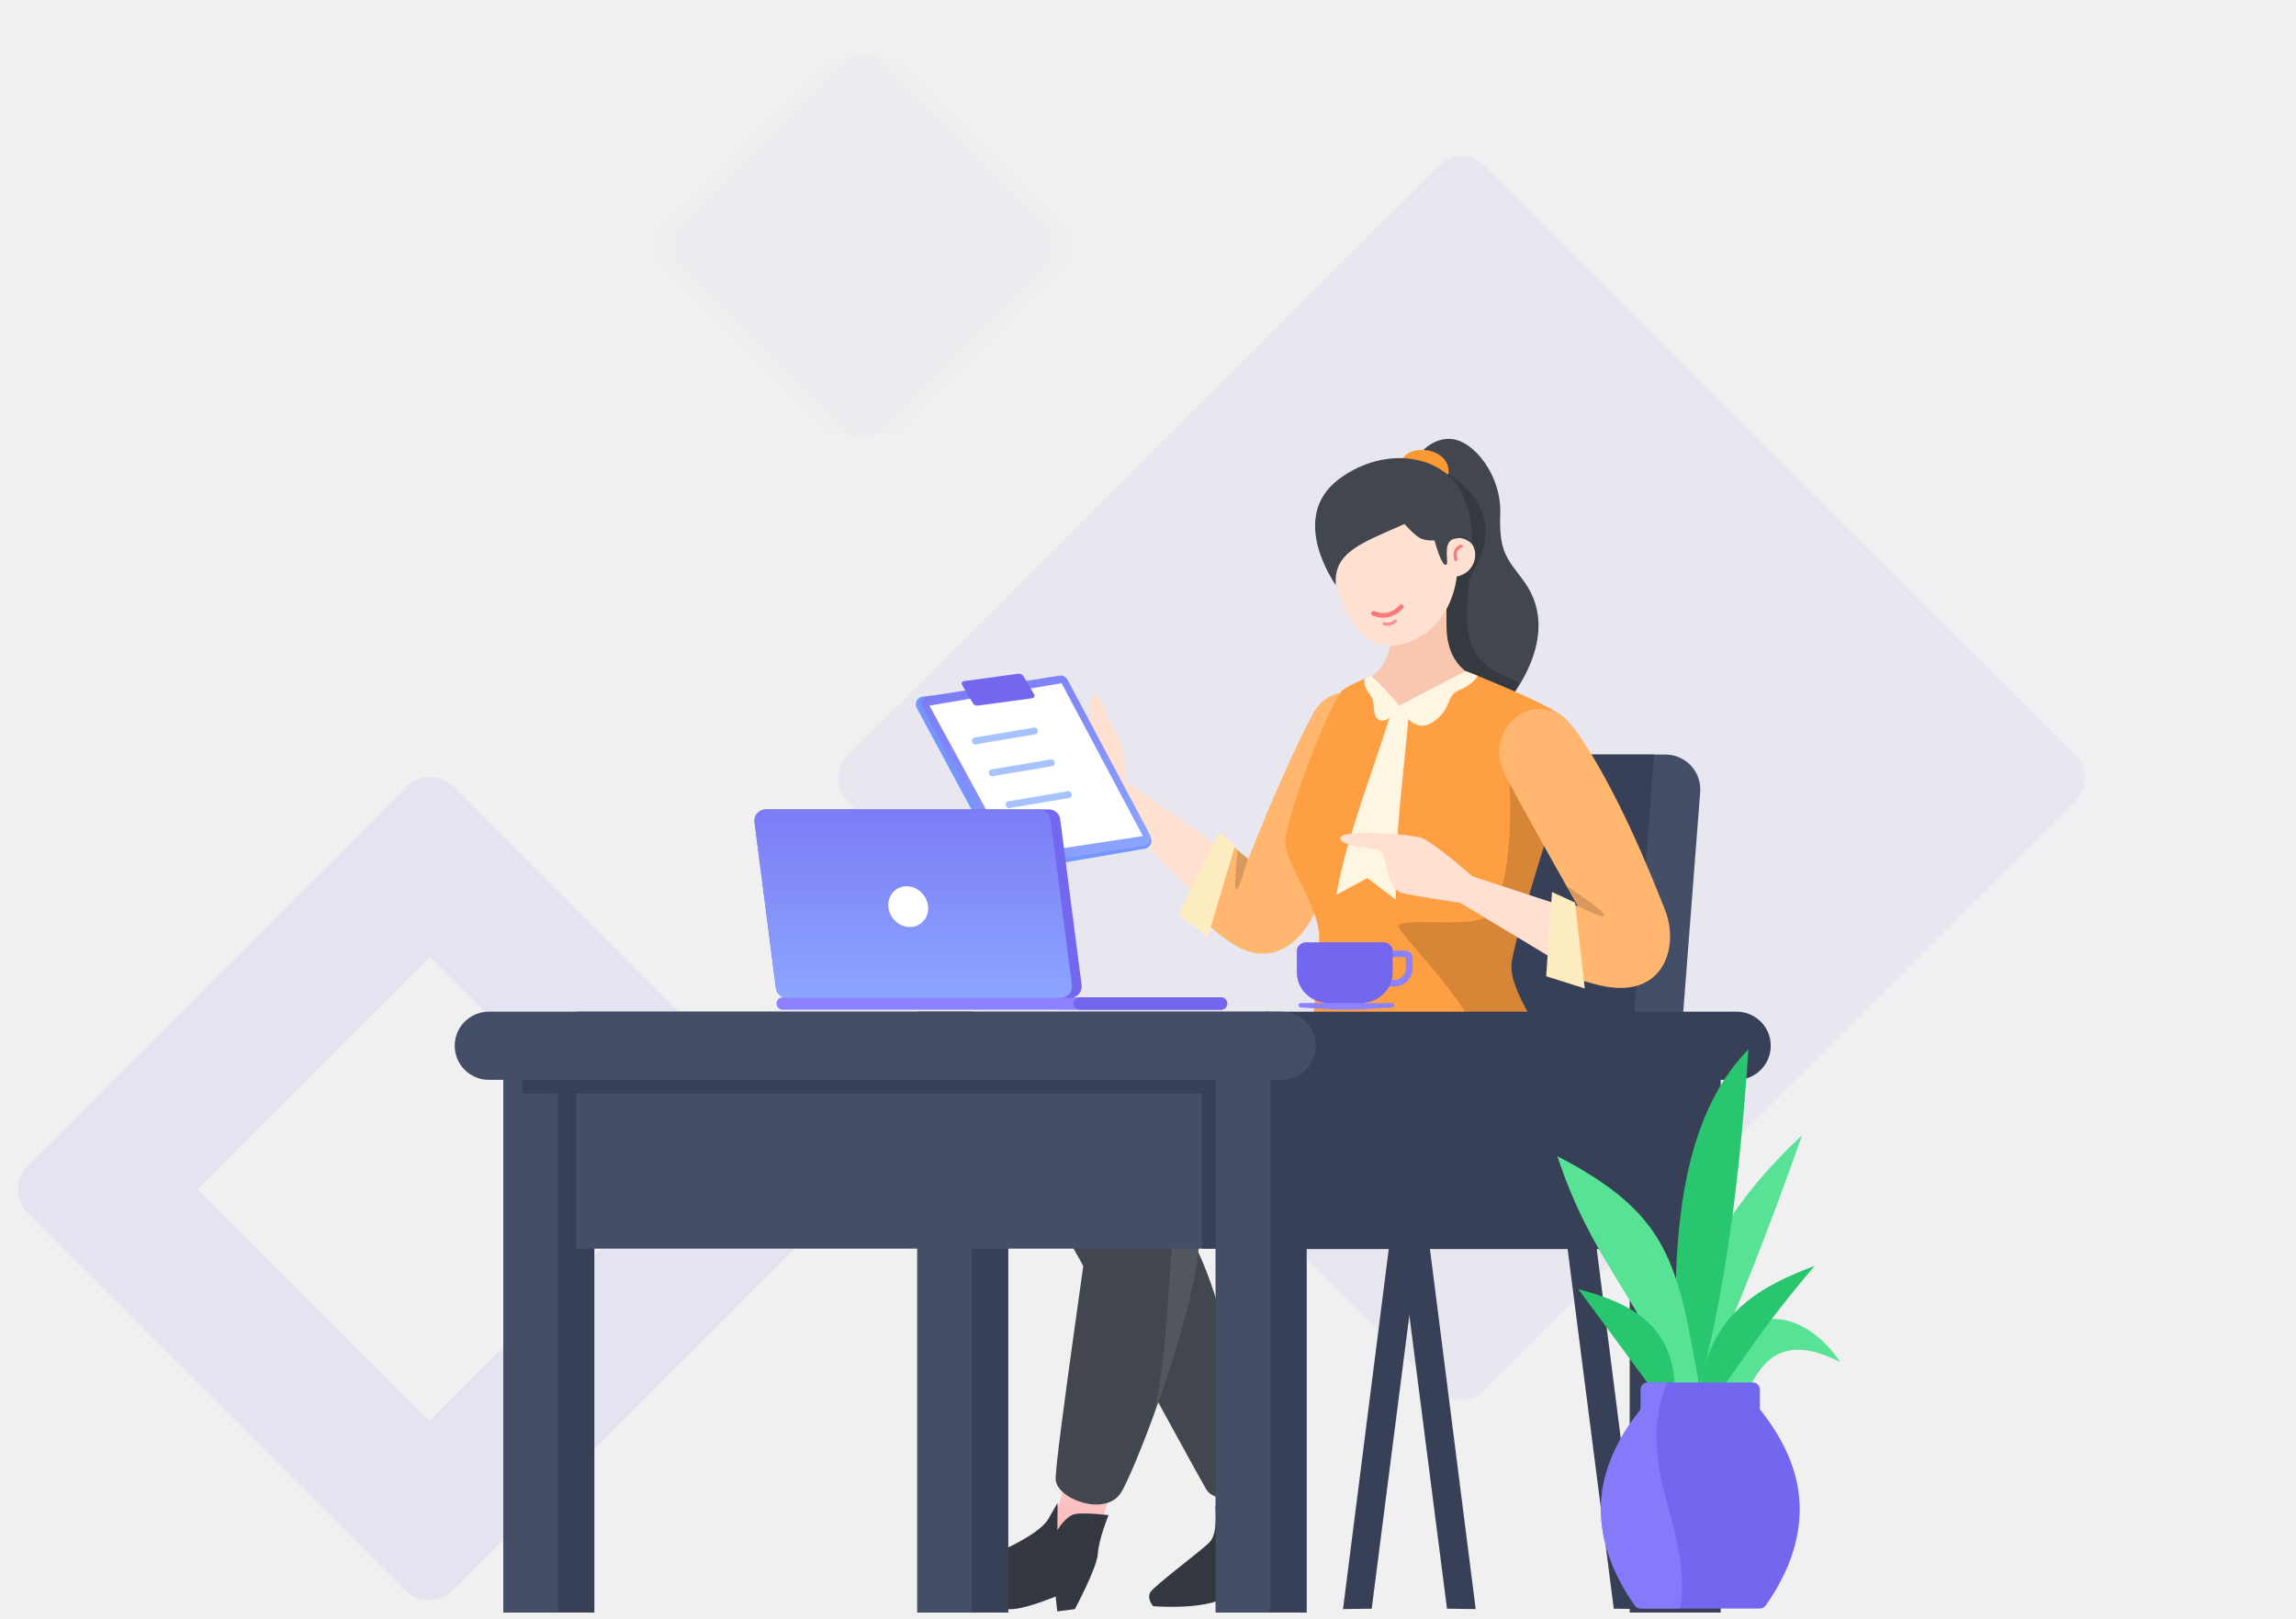
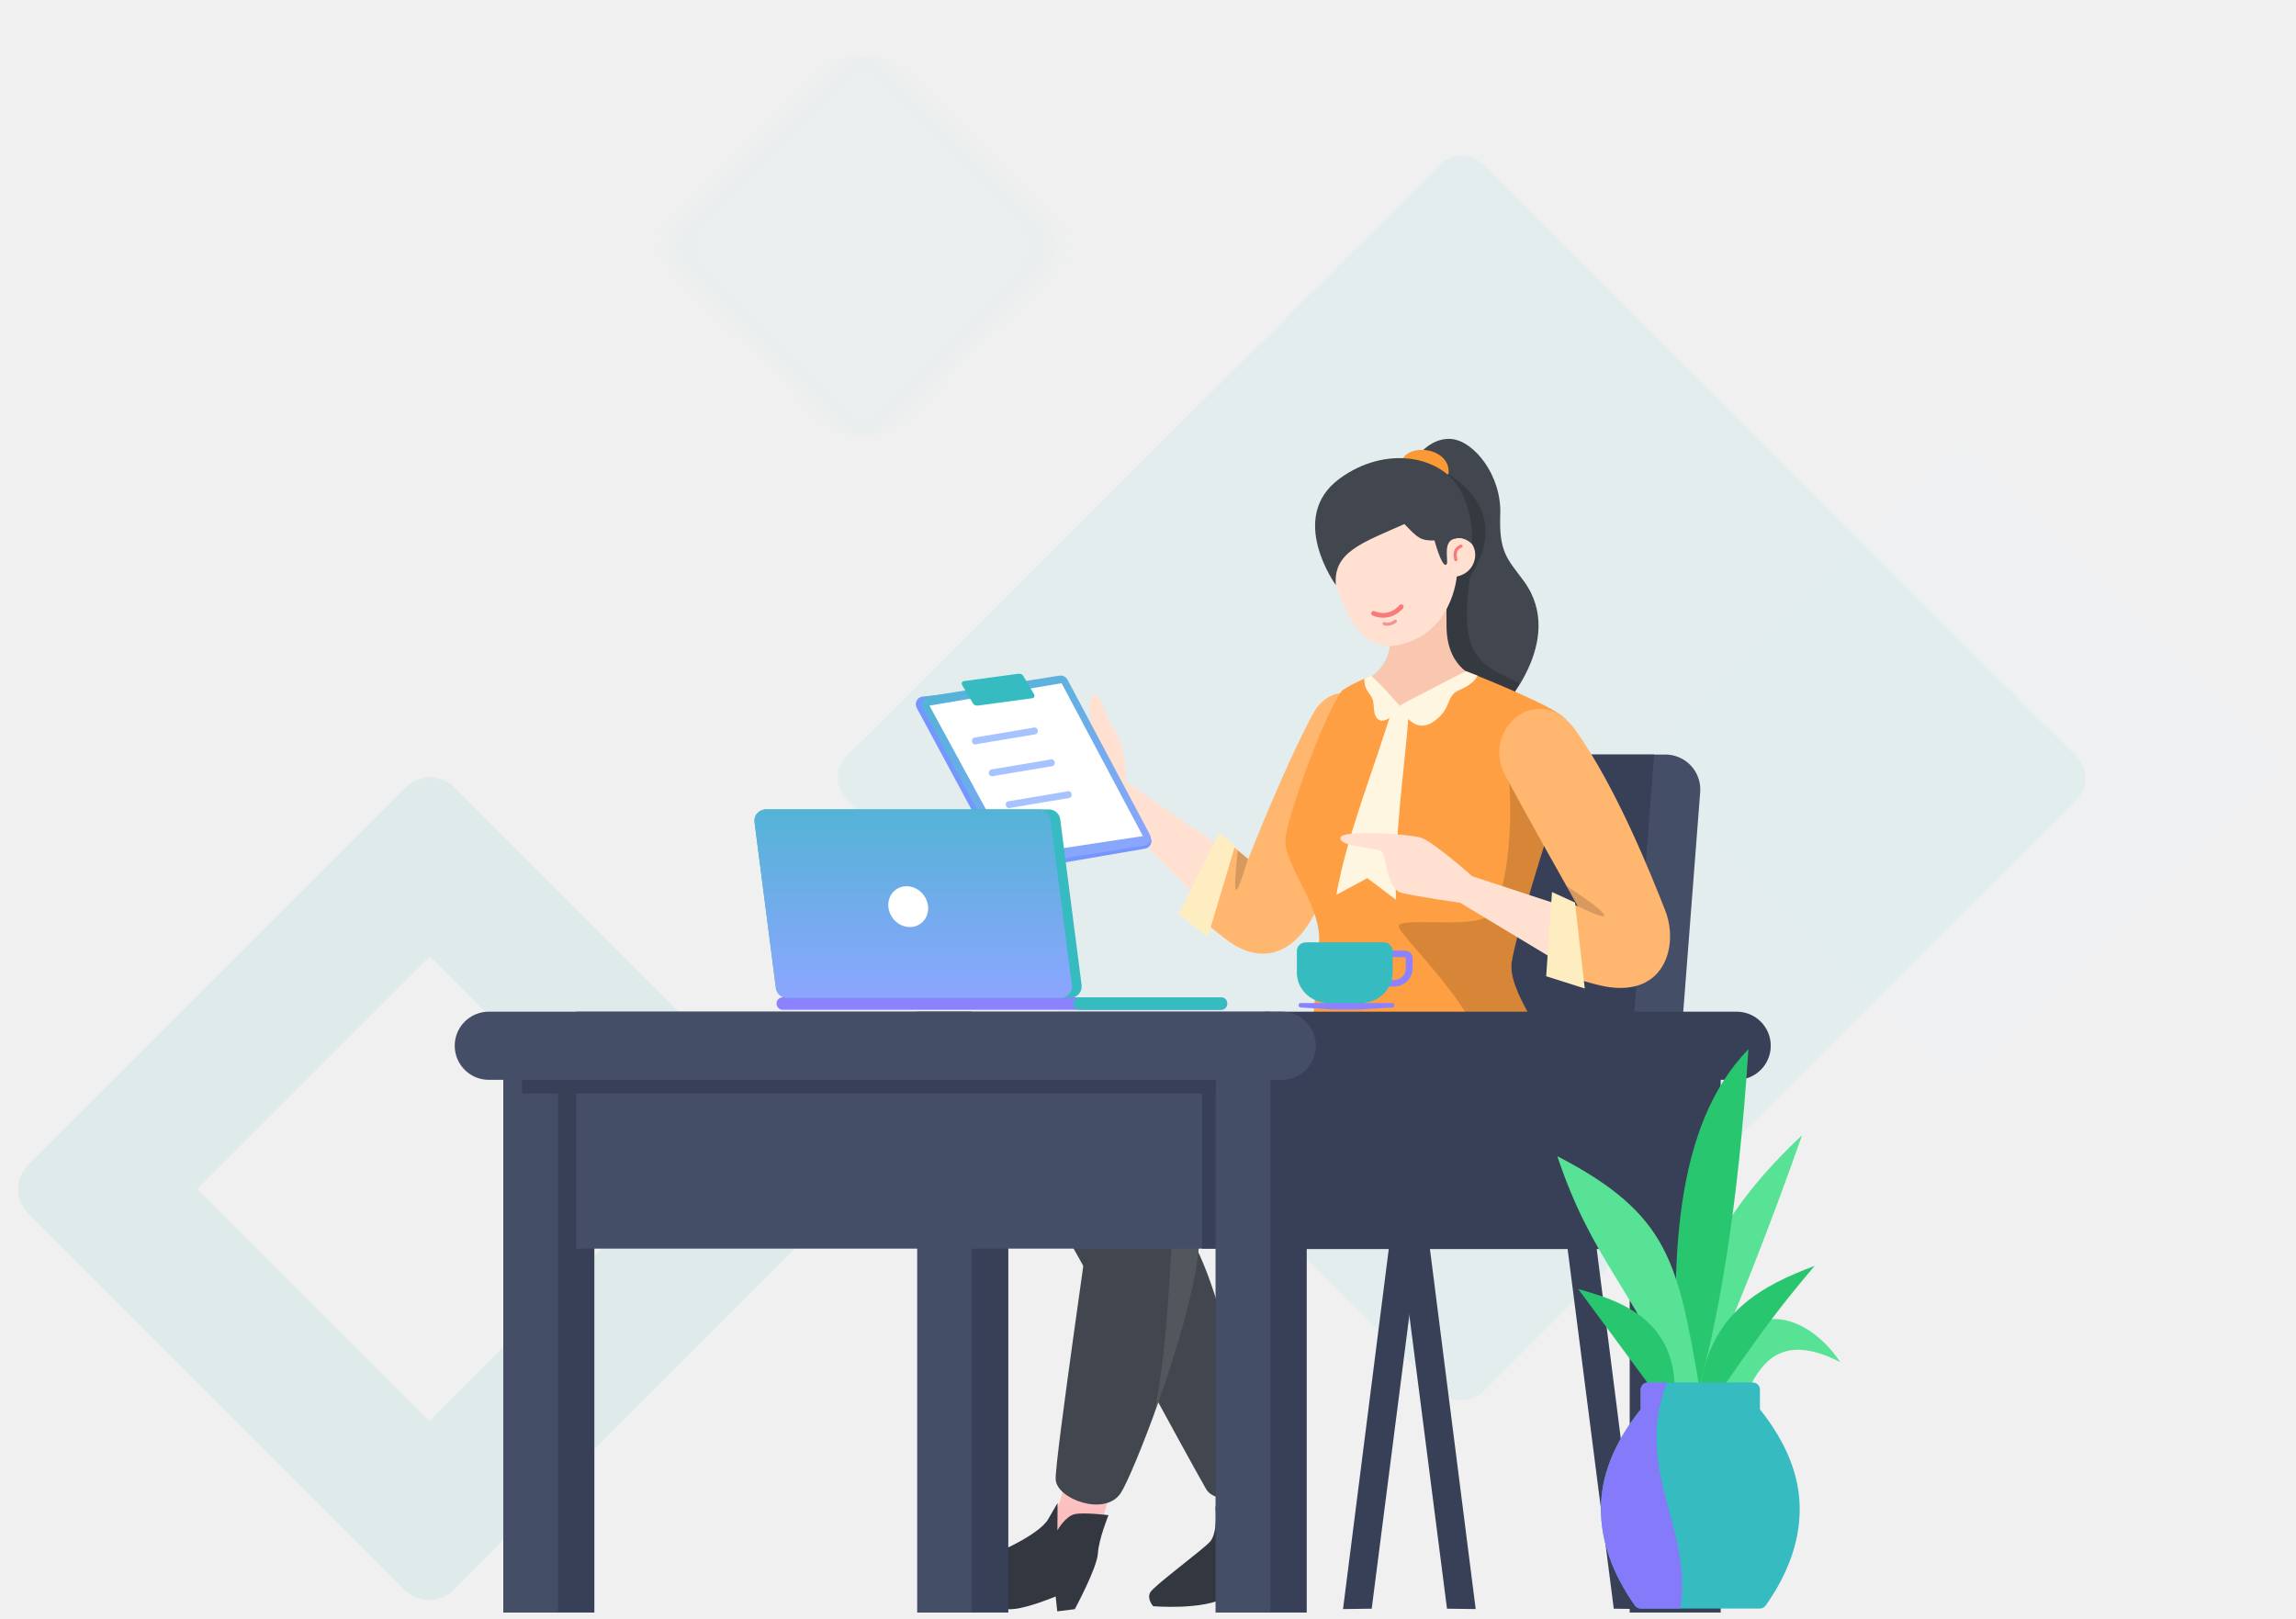
<svg xmlns="http://www.w3.org/2000/svg" xmlns:xlink="http://www.w3.org/1999/xlink" width="729px" height="514px" viewBox="0 0 729 514" version="1.1">
  <defs>
    <filter x="-9.8%" y="-9.8%" width="119.7%" height="119.7%" filterUnits="objectBoundingBox" id="filter-1">
      <feGaussianBlur stdDeviation="3" in="SourceGraphic" />
    </filter>
    <linearGradient x1="43.252%" y1="-28.186%" x2="50%" y2="91.05%" id="linearGradient-2">
      <stop stop-color="#FDC6C6" offset="0%" />
      <stop stop-color="#FAB2B2" offset="100%" />
    </linearGradient>
    <linearGradient x1="42.314%" y1="8.689%" x2="50%" y2="71.69%" id="linearGradient-3">
      <stop stop-color="#FDC6C6" offset="0%" />
      <stop stop-color="#FAB2B2" offset="100%" />
    </linearGradient>
    <linearGradient x1="68.669%" y1="-53.107%" x2="68.669%" y2="100%" id="linearGradient-4">
-       <stop stop-color="#7367F0" offset="0%" />
+       <stop stop-color="#36bbc1" offset="0%" />
      <stop stop-color="#8CA5FF" offset="100%" />
    </linearGradient>
    <linearGradient x1="68.669%" y1="-53.107%" x2="68.669%" y2="100%" id="linearGradient-5">
-       <stop stop-color="#7367F0" offset="0%" />
+       <stop stop-color="#36bbc1" offset="0%" />
      <stop stop-color="#8CA5FF" offset="100%" />
    </linearGradient>
    <path d="M14.916,0.122 L48.19,0.122 C49.457,0.122 50.484,1.142 50.484,2.401 L50.484,8.668 C58.898,19.208 63.105,29.748 63.105,40.288 C63.105,50.503 59.513,60.718 52.328,70.934 C51.898,71.544 51.196,71.907 50.446,71.907 L12.659,71.907 C11.909,71.907 11.207,71.544 10.778,70.934 C3.593,60.718 0,50.503 0,40.288 C0,29.946 4.05,19.605 12.149,9.264 L12.621,8.668 L12.621,2.401 C12.621,1.142 13.648,0.122 14.916,0.122 Z" id="path-6" />
  </defs>
  <g id="📝-Pages-New" stroke="none" stroke-width="1" fill="none" fill-rule="evenodd">
    <g id="Verify-Email" transform="translate(-113, -277)">
      <g id="verify-email-illustration" transform="translate(113, 290)">
        <g id="Shape" transform="translate(0.5, 0)">
          <path d="M558.525,155.012 L686.343,155.169 C691.856,155.176 696.324,159.644 696.331,165.157 L696.488,292.975 C696.494,298.498 692.023,302.981 686.5,302.988 C686.492,302.988 686.484,302.988 686.475,302.988 L558.657,302.831 C553.144,302.824 548.676,298.356 548.669,292.843 L548.512,165.025 C548.506,159.502 552.977,155.019 558.5,155.012 C558.508,155.012 558.516,155.012 558.525,155.012 Z" id="Rectangle" fill="#BFE7FF" opacity="0.04" transform="translate(622.5, 229) rotate(-45) translate(-622.5, -229) " />
-           <path d="M237.807,19.423 L309.025,19.511 C314.539,19.517 319.006,23.985 319.013,29.498 L319.101,100.717 C319.107,106.239 314.636,110.722 309.113,110.729 C309.105,110.729 309.097,110.729 309.088,110.729 L237.87,110.641 C232.357,110.635 227.889,106.167 227.882,100.654 L227.795,29.435 C227.788,23.912 232.26,19.43 237.783,19.423 C237.791,19.423 237.799,19.423 237.807,19.423 Z" id="Rectangle" fill="#7367F0" opacity="0.038" filter="url(#filter-1)" transform="translate(273.4478, 65.07592) rotate(-45) translate(-273.4478, -65.07592) " />
-           <path d="M330.589,91.106 L596.189,91.433 C601.702,91.44 606.17,95.907 606.177,101.42 L606.503,367.021 C606.51,372.544 602.038,377.026 596.515,377.033 C596.507,377.033 596.499,377.033 596.491,377.033 L330.891,376.707 C325.377,376.7 320.91,372.232 320.903,366.719 L320.576,101.119 C320.57,95.596 325.041,91.113 330.564,91.106 C330.572,91.106 330.581,91.106 330.589,91.106 Z" id="Rectangle" fill="#7367F0" opacity="0.066" transform="translate(463.5398, 234.0697) rotate(-45) translate(-463.5398, -234.0697) " />
-           <path d="M220.715,269 C226.72,269 231.588,273.856 231.588,279.846 L231.588,449.044 C231.588,455.034 226.72,459.89 220.715,459.89 L51.102,459.89 C45.097,459.89 40.229,455.034 40.229,449.044 L40.229,279.846 C40.229,273.856 45.097,269 51.102,269 L220.715,269 Z M188.097,312.384 L83.72,312.384 L83.72,416.505 L188.097,416.505 L188.097,312.384 Z" id="Rectangle" fill="#7367F0" fill-rule="nonzero" opacity="0.09" transform="translate(135.9084, 364.445) rotate(-45) translate(-135.9084, -364.445) " />
+           <path d="M237.807,19.423 L309.025,19.511 C314.539,19.517 319.006,23.985 319.013,29.498 L319.101,100.717 C319.107,106.239 314.636,110.722 309.113,110.729 C309.105,110.729 309.097,110.729 309.088,110.729 L237.87,110.641 C232.357,110.635 227.889,106.167 227.882,100.654 L227.795,29.435 C227.788,23.912 232.26,19.43 237.783,19.423 C237.791,19.423 237.799,19.423 237.807,19.423 Z" id="Rectangle" fill="#36bbc1" opacity="0.038" filter="url(#filter-1)" transform="translate(273.4478, 65.07592) rotate(-45) translate(-273.4478, -65.07592) " />
+           <path d="M330.589,91.106 L596.189,91.433 C601.702,91.44 606.17,95.907 606.177,101.42 L606.503,367.021 C606.51,372.544 602.038,377.026 596.515,377.033 C596.507,377.033 596.499,377.033 596.491,377.033 L330.891,376.707 C325.377,376.7 320.91,372.232 320.903,366.719 L320.576,101.119 C320.57,95.596 325.041,91.113 330.564,91.106 C330.572,91.106 330.581,91.106 330.589,91.106 Z" id="Rectangle" fill="#36bbc1" opacity="0.066" transform="translate(463.5398, 234.0697) rotate(-45) translate(-463.5398, -234.0697) " />
+           <path d="M220.715,269 C226.72,269 231.588,273.856 231.588,279.846 L231.588,449.044 C231.588,455.034 226.72,459.89 220.715,459.89 L51.102,459.89 C45.097,459.89 40.229,455.034 40.229,449.044 L40.229,279.846 C40.229,273.856 45.097,269 51.102,269 L220.715,269 Z M188.097,312.384 L83.72,312.384 L83.72,416.505 L188.097,416.505 L188.097,312.384 Z" id="Rectangle" fill="#36bbc1" fill-rule="nonzero" opacity="0.09" transform="translate(135.9084, 364.445) rotate(-45) translate(-135.9084, -364.445) " />
        </g>
        <g id="Illustration" transform="translate(143.5, 122)">
          <g id="Chair4" transform="translate(228.7688, 104.5922)">
            <polygon id="Path" fill="#374057" points="71.522 134.586 54.153 271.344 63.26 271.224 80.628 135.866" />
            <polygon id="Path" fill="#374057" transform="translate(83.03507, 202.9649) scale(-1, 1) translate(-83.03507, -202.9649) " points="87.166 134.586 69.798 271.344 78.904 271.224 96.273 135.866" />
            <polygon id="Path" fill="#374057" transform="translate(135.985, 202.9649) scale(-1, 1) translate(-135.985, -202.9649) " points="140.116 134.586 122.747 271.344 131.854 271.224 149.222 135.866" />
            <path d="M0,144.995 L0,138.596 C1.73433191e-14,132.472 4.964,127.508 11.088,127.508 L76.885,127.508 C82.605,127.508 87.386,123.156 87.924,117.462 L98.061,10.046 C98.599,4.351 103.38,5.88268166e-15 109.1,0 L156.501,0 C162.625,1.69683486e-14 167.589,4.964 167.589,11.088 C167.589,11.372 167.578,11.657 167.556,11.94 L157.232,145.847 C156.787,151.623 151.97,156.083 146.177,156.083 L11.088,156.083 C4.964,156.083 9.63172524e-15,151.119 0,144.995 Z" id="Path" fill="#454E67" />
            <path d="M152.955,-4.54747351e-13 L142.793,131.442 C142.347,137.217 137.53,141.675 131.738,141.675 L0,141.675 L0,138.233 C-1.88432012e-14,132.11 4.964,127.145 11.088,127.145 L76.675,127.145 C82.394,127.145 87.175,122.796 87.714,117.102 L97.847,10.043 C98.386,4.35 103.167,-4.44815005e-13 108.886,-4.54747351e-13 L152.955,-4.54747351e-13 Z" id="Combined-Shape" fill="#374057" />
          </g>
          <g id="Wom3.4" transform="translate(268.2937, 188.5) scale(-1, 1) translate(-268.2937, -188.5) translate(149.7937, 0)">
            <g id="LLeg" transform="translate(53.06011, 197.6413)">
              <path d="M93.573,133.787 C93.573,133.787 86.05,151.826 92.217,156.608 C98.393,161.391 110.405,173.217 110.405,173.217 L71.485,164.776 L81.093,131.681 L93.573,133.787 Z" id="Path" fill="url(#linearGradient-2)" />
              <path d="M91.338,145.666 C91.338,145.666 90.382,154.131 93.142,157.02 C95.902,159.907 110.846,170.903 112.016,172.989 C113.187,175.077 111.093,177.379 111.093,177.379 C111.093,177.379 94.952,178.781 87.693,174.37 C82.452,171.184 74.636,165.464 74.636,165.464 L72.566,171.089 L66.698,170.85 C66.698,170.85 65.921,163.918 67.313,160.595 C68.706,157.27 75.877,140.354 75.877,140.354 C75.877,140.354 78.638,142.833 81.571,144.082 C84.504,145.33 88.178,148.75 88.178,148.75 L91.338,145.666 Z" id="Path" fill="#323740" />
              <path d="M28.463,0.045 C41.548,0.629 114.377,16.716 127.609,19.449 C140.841,22.182 152.027,36.971 141.937,54.096 C130.605,73.319 101.365,127.913 94.266,140.22 C90.752,146.312 73.025,142.896 77.189,132.672 C84.951,113.613 88.556,65.735 108.346,48.277 C108.346,48.277 41.792,59.845 13.043,46.595 C-7.85,36.962 -3.124,-1.365 28.463,0.045 Z" id="Path" fill="#42474F" />
            </g>
            <g id="LArm" transform="translate(90.17256, 84.95714)">
              <path d="M82.631,28.292 C82.631,28.292 82.483,17.659 86.208,12.102 C89.932,6.545 90.08,0.642 92.898,0.835 C95.717,1.028 92.926,14.748 92.926,14.748 C92.926,14.748 96.503,13.384 99.072,11.658 C101.641,9.932 109.432,1.423 111.252,2.931 C114.339,5.5 109.367,19.992 106.659,22.889 C103.942,25.787 89.1,35.318 89.1,35.318 L52.747,72.442 L45.922,53.582 L82.631,28.292 Z" id="Path" fill="#FFE0D1" />
              <path d="M2.218,24.785 C8.305,38.884 19.45,64.786 24.045,72.513 C29.803,82.191 38.883,86.454 49.514,79.274 C51.396,78.003 55.203,74.94 60.935,70.085 L50.53,47.216 C46.031,50.925 43.781,52.779 43.781,52.779 C43.781,52.779 32.358,23.534 23.168,6.593 C15.21,-8.064 -7.047,3.35 2.218,24.785 Z" id="Path" fill="#FFB66F" />
              <path d="M43.899,52.794 C45.945,59.723 47.207,62.987 47.685,62.585 C48.163,62.184 47.98,58.015 47.137,50.078 L43.899,52.794 Z" id="Path" fill-opacity="0.16" fill="#000000" />
              <polygon id="Path-65" fill="#FFEDC2" points="47.944 48.482 56.645 77.584 65.887 70.34 53.024 44.541" />
            </g>
            <g id="Head" transform="translate(35.1804, 0)">
              <g id="Group-21" transform="translate(33.16312, 49.21262) rotate(12) translate(-33.16312, -49.21262) translate(9.663122, 4.712621)">
                <path d="M28.359,4.77 C28.359,4.77 22.321,-1.653 15.347,0.408 C8.374,2.469 2.067,15.102 5.062,26.977 C8.042,38.853 5.803,41.297 2.188,49.301 C-7.523,70.832 18.237,88.145 18.237,88.145 L46.31,82.186 L36.282,29.745 L28.359,4.77 Z" id="Path" fill="#42474F" />
                <path d="M18.141,11.452 C1.787,28.575 15.971,41.399 18.643,44.549 C27.826,69.656 20.521,72.598 10.301,80.817 L15.796,87.088 L31.549,80.511 L31.043,10.075 L18.141,11.452 Z" id="Path-50" fill-opacity="0.199" fill="#000000" />
              </g>
              <path d="M25.565,80.199 C25.565,80.199 35.533,78.198 35.829,64.233 C36.125,50.268 34.483,45.501 34.483,45.501 L53.281,45.162 C53.281,45.162 53.486,60.726 53.489,66.355 C53.497,80.043 64.046,81.631 64.046,81.631 C64.046,81.631 61.853,92.458 44.82,93.415 C31.521,94.163 25.565,80.199 25.565,80.199 Z" id="Path" fill="#F9C7B0" />
              <g id="Group-20" transform="translate(51.64186, 39.99331) rotate(12) translate(-51.64186, -39.99331) translate(26.64186, 9.99331)">
                <path d="M3.768,9.285 C1.424,1.549 14.02,-3.131 17.721,2.443 C17.721,2.443 19.535,7.725 15.753,10.741 C10.635,14.809 3.768,9.285 3.768,9.285 Z" id="Path" fill="#FB9934" />
                <path d="M6.346,29.948 C-2.04,29.624 -0.672,41.884 8.039,41.867 C8.039,41.867 13.099,59.283 30.664,59.283 C44.93,59.283 45.858,38.985 45.988,34.935 C46.127,30.618 46.145,16.434 46.145,16.434 L6.019,16.415 L6.346,29.948 Z" id="Path" fill="#FFE0D1" />
                <path d="M10.746,37.508 C12.173,37.119 12.56,29.202 12.56,29.202 C16.832,28.355 17.584,27.392 20.813,22.102 C35.151,25.154 44.886,26.086 46.145,36.572 C46.145,36.572 56.913,12.36 38.046,3.755 C21.451,-3.804 3.941,3.298 0.886,16.498 C-1.278,25.816 1.203,32.66 1.203,32.66 C1.203,32.66 3.376,29.202 6.945,30.066 C10.513,30.929 9.318,37.898 10.746,37.508 Z" id="Path" fill="#42474F" />
                <path d="M27.588,46.185 C27.588,46.185 30.474,50.843 36.107,49.189" id="Path" stroke="#F77B7B" stroke-width="1.5" stroke-linecap="round" transform="translate(31.84753, 47.86466) rotate(-18) translate(-31.84753, -47.86466) " />
                <path d="M30.033,51.744 C31.355,52.299 32.609,52.298 33.706,51.662" id="Path" stroke="#F49494" stroke-linecap="round" transform="translate(31.8695, 51.90594) rotate(2) translate(-31.8695, -51.90594) " />
                <path d="M6.733,36.748 C7.259,34.852 7.025,33.195 5.139,32.437" id="Path-8" stroke="#F77B7B" stroke-linecap="round" transform="translate(6.058119, 34.59279) rotate(-13) translate(-6.058119, -34.59279) " />
              </g>
            </g>
            <g id="Group-19" transform="translate(30.63051, 78.10247)">
              <path d="M64.666,1.663 C64.895,1.651 72.933,5.174 73.859,6.532 C79.889,15.379 90.961,46.516 91.531,53.271 C92.173,61.063 80.941,73.475 80.804,84.754 C80.681,96.035 85.608,130.001 83.697,133.174 C81.801,136.347 69.339,151.419 66.739,151.48 C64.125,151.542 62.173,143.629 58.213,143.801 C54.268,143.973 46.042,154.464 42.494,154.39 C38.962,154.312 2.357,131.123 5.155,124.516 C7.968,117.909 21.026,101.49 19.696,92.487 C18.381,83.487 7.876,50.259 4.084,38.951 C0.308,27.642 -2.735,18.633 4.314,13.767 C11.363,8.901 34.299,0 34.299,0 L54.834,11.487 C54.834,11.487 63.473,1.72 64.666,1.663 Z" id="Path" fill="#FF9F43" />
              <path d="M57.364,11.168 C63.523,31.649 71.976,51.83 75.361,71.035 L65.514,65.73 L56.432,72.612 C57.073,52.645 53.721,31.68 52.18,11.168 L57.364,11.168 Z" id="Path" fill="#FFF6E1" />
              <path d="M21.39,26.894 L21.156,28.55 C18.397,49.118 21.662,74.076 27.321,77.884 C33.097,81.771 55.58,77.956 55.58,81.034 C55.58,84.113 24.51,112.323 29.611,125.809 C32.415,133.224 31.476,139.818 26.794,145.592 L25.434,144.678 C14.822,137.48 3.556,128.291 5.155,124.516 C7.968,117.909 21.026,101.49 19.696,92.487 C18.434,83.847 8.702,52.879 4.571,40.41 L3.255,36.457 C1.725,31.821 0.452,27.623 0.144,24 L1.094,23.384 C16.269,13.657 23.034,14.827 21.39,26.894 L21.39,26.894 Z" id="Path" fill-opacity="0.16" fill="#000000" />
              <path d="M30.508,1.45 L34.299,0 L55.284,10.893 C55.284,10.893 51.338,20.934 44.351,15.934 C38.361,11.658 40.888,7.895 36.193,5.954 C31.514,4.013 30.508,1.45 30.508,1.45 Z" id="Path" fill="#FFF6E1" />
              <path d="M55.284,10.893 C56.806,14.271 59.899,16.246 61.497,15.632 C64.136,14.618 63.003,10.579 64.043,8.539 C64.788,7.091 65.27,6.872 65.922,5.513 C66.527,4.267 66.552,2.77 66.397,2.357 L64.332,1.419 C62.441,3.203 61.055,4.567 60.175,5.513 C59.079,6.692 57.448,8.485 55.284,10.893 Z" id="Path" fill="#FFF6E1" />
            </g>
            <g id="RArm" transform="translate(0, 90.08435)">
              <path d="M62.811,53.159 C62.811,53.159 75.166,42.238 78.948,40.971 C82.73,39.703 104.882,38.181 104.743,41.045 C104.583,44.113 92.686,43.936 91.453,45.446 C90.22,46.954 89.94,57.271 85.28,58.429 C80.629,59.587 66.686,61.584 66.686,61.584 L33.335,81.672 L31.91,63.318 L62.811,53.159 Z" id="Path" fill="#FFE0D1" />
              <path d="M29.941,6.92 C16.924,25.267 5.81,53.214 1.545,64.11 C-2.721,75.006 1.582,91.441 20.34,88.214 C22.452,87.851 25.876,86.941 30.613,85.485 L35.096,60.249 C31.241,61.866 29.314,62.674 29.314,62.674 C29.314,62.674 47.957,29.67 52.51,20.823 C60.114,6.047 41.407,-9.246 29.941,6.92 Z" id="Path" fill="#FFB66F" />
              <path d="M29.314,62.674 C23,65.754 20.241,66.616 21.035,65.261 C21.829,63.907 25.779,60.905 32.886,56.256 L29.314,62.674 Z" id="Path" fill-opacity="0.16" fill="#000000" />
              <polygon id="Path-64" fill="#FFEDC2" points="30.217 61.508 27.12 88.795 39.366 84.908 37.518 58.166" />
            </g>
            <g id="RLeg" transform="translate(30.1152, 191.9126)">
              <path d="M161.968,140.125 C161.968,140.125 161.741,157.986 176.477,164.663 C191.204,171.34 201.696,170.938 200.361,176.1 C199.025,181.262 160.693,181.054 157.114,177.016 C154.062,173.582 147.428,141.603 145.601,144.048 L161.968,140.125 Z" id="Path" fill="url(#linearGradient-3)" />
              <path d="M148.223,154.204 C148.223,154.204 151.32,161.789 151.593,166.385 C151.867,170.983 158.916,184.054 158.916,184.054 L164.486,184.752 L164.995,180.013 C164.995,180.013 173.056,183.444 178.113,183.992 C183.17,184.541 200.515,182.482 203.964,179.618 C207.414,176.756 205.671,172.726 195.715,170.27 C185.76,167.813 170.292,160.637 167.348,155.442 C164.405,150.246 164.387,150.38 164.387,150.38 L164.446,159.038 C164.446,159.038 161.898,154.481 158.891,153.873 C155.884,153.265 148.223,154.204 148.223,154.204 Z" id="Path" fill="#323740" />
              <path d="M11.841,0.253 C-4.665,25.092 -3.051,43.059 16.684,54.154 C41.965,68.366 119.937,51.719 119.937,51.719 C119.937,51.719 118.554,62.839 119.937,72.758 C123.549,98.662 140.729,141.819 144.363,147.242 C149.39,154.741 164.701,149.086 164.99,142.841 C165.278,136.597 153.447,56.848 151.648,41.64 C149.858,26.432 144.207,24.223 127.703,20.065 C123.912,19.11 79.073,7.982 74.966,8.306 C51.436,10.164 30.395,7.48 11.841,0.253 Z" id="Path" fill="#42474F" />
              <path d="M29.827,50.013 C55.424,52.877 123.19,46.973 125.912,49.656 C128.51,52.217 128.076,96.783 133.906,122.575 C128.164,106.947 121.948,87.179 119.937,72.758 C118.554,62.839 119.937,51.719 119.937,51.719 L117.29,52.246 C103.474,54.927 39.426,66.433 16.684,54.154 C3.345,46.951 -1.816,35.799 1.201,20.699 C4.839,38.513 14.382,48.284 29.827,50.013 Z" id="Path" fill-opacity="0.192" fill="#FFFFFF" opacity="0.44" />
              <ellipse id="Oval" fill-opacity="0.192" fill="#FFFFFF" transform="translate(162.5638, 43.6816) rotate(13) translate(-162.5638, -43.6816) " cx="162.564" cy="43.682" rx="4.302" ry="7.878" />
              <ellipse id="Oval" fill-opacity="0.192" fill="#FFFFFF" transform="translate(142.487, 38.66896) rotate(-16) translate(-142.487, -38.66896) " cx="142.487" cy="38.669" rx="5.736" ry="8.594" />
            </g>
          </g>
          <g id="Example-Task1" transform="translate(184.9933, 110.364) rotate(-28) translate(-184.9933, -110.364) translate(160.9933, 70.86401)">
            <g id="Group-3" transform="translate(-0, -0)">
              <path d="M3.995,1.475 L43.852,17.511 C44.763,17.877 45.37,18.75 45.396,19.731 L46.856,74.844 C46.892,76.205 45.818,77.337 44.458,77.373 C44.174,77.38 43.89,77.339 43.621,77.25 L2.636,63.721 C1.631,63.389 0.95,62.453 0.944,61.396 L0.611,3.775 C0.603,2.414 1.7,1.305 3.061,1.297 C3.381,1.295 3.698,1.356 3.995,1.475 Z" id="Rectangle" fill="#7596FF" fill-rule="nonzero" />
              <path d="M5.56,2.216 L45.431,15.989 C46.424,16.332 47.091,17.267 47.091,18.318 L47.091,73.951 C47.091,75.311 45.988,76.415 44.627,76.415 C44.353,76.415 44.081,76.369 43.822,76.279 L3.951,62.507 C2.958,62.164 2.291,61.229 2.291,60.178 L2.291,4.545 C2.291,3.184 3.394,2.081 4.755,2.081 C5.029,2.081 5.301,2.127 5.56,2.216 Z" id="Rectangle" fill="url(#linearGradient-4)" />
              <polygon id="Rectangle" fill="#FFFFFF" fill-rule="nonzero" points="4.521 5.018 44.912 18.427 44.912 73.408 5.071 59.393" />
-               <path d="M17.831,3.276 L34.216,9.332 C34.821,9.555 35.232,10.119 35.26,10.763 L35.552,17.495 C35.571,17.936 35.229,18.31 34.787,18.329 C34.681,18.333 34.575,18.317 34.475,18.28 L18.09,12.224 C17.485,12.001 17.074,11.437 17.046,10.793 L16.754,4.061 C16.735,3.62 17.077,3.246 17.519,3.227 C17.625,3.222 17.731,3.239 17.831,3.276 Z" id="Rectangle" fill="#7367F0" fill-rule="nonzero" />
+               <path d="M17.831,3.276 L34.216,9.332 C34.821,9.555 35.232,10.119 35.26,10.763 L35.552,17.495 C35.571,17.936 35.229,18.31 34.787,18.329 C34.681,18.333 34.575,18.317 34.475,18.28 L18.09,12.224 C17.485,12.001 17.074,11.437 17.046,10.793 L16.754,4.061 C16.735,3.62 17.077,3.246 17.519,3.227 C17.625,3.222 17.731,3.239 17.831,3.276 Z" id="Rectangle" fill="#36bbc1" fill-rule="nonzero" />
              <path d="M30.126,26.615 C30.759,26.615 31.271,27.128 31.271,27.76 C31.271,28.348 30.829,28.832 30.259,28.898 L30.126,28.906 L12.167,22.906 C11.534,22.906 11.022,22.393 11.022,21.761 C11.022,21.173 11.464,20.689 12.034,20.623 L12.167,20.615 L30.126,26.615 Z" id="Path" fill="#A7C3FF" />
              <path d="M30.126,38.069 C30.759,38.069 31.271,38.582 31.271,39.215 C31.271,39.802 30.829,40.286 30.259,40.352 L30.126,40.36 L12.167,34.361 C11.534,34.361 11.022,33.848 11.022,33.215 C11.022,32.628 11.464,32.144 12.034,32.077 L12.167,32.07 L30.126,38.069 Z" id="Path" fill="#A7C3FF" />
              <path d="M30.126,49.524 C30.759,49.524 31.271,50.037 31.271,50.669 C31.271,51.257 30.829,51.741 30.259,51.807 L30.126,51.815 L12.167,45.815 C11.534,45.815 11.022,45.302 11.022,44.67 C11.022,44.082 11.464,43.598 12.034,43.532 L12.167,43.524 L30.126,49.524 Z" id="Path" fill="#A7C3FF" />
            </g>
          </g>
          <g id="Group-26" transform="translate(0, 186.2476)">
            <g id="Group-25" transform="translate(16.32273, 0)">
              <polygon id="Rectangle" fill="#374057" points="131.436 7.212 160.326 7.212 160.326 190.791 131.436 190.791" />
              <polygon id="Rectangle" fill="#454E67" points="131.436 -3.38912548e-13 148.77 -3.38912548e-13 148.77 190.791 131.436 190.791" />
              <polygon id="Rectangle" fill="#374057" points="1.98457179e-15 7.212 143.003 7.212 143.003 62.273 28.89 62.273 28.89 190.791 1.98457179e-15 190.791" />
              <polygon id="Rectangle" fill="#454E67" points="1.92443325e-15 7.212 17.334 7.212 17.334 190.791 1.92443325e-15 190.791" />
            </g>
            <g id="Group-25">
              <polygon id="Rectangle" fill="#374057" points="373.942 7.212 402.831 7.212 402.831 190.791 373.942 190.791" />
              <polygon id="Rectangle" fill="#374057" points="242.506 7.212 385.509 7.212 385.509 75.37 271.395 75.37 271.395 190.791 242.506 190.791" />
              <polygon id="Rectangle" fill="#454E67" points="39.423 -5.34581367e-13 259.672 -7.68684406e-13 259.672 75.236 39.423 75.236" />
              <polygon id="Rectangle" fill="#374057" points="238.172 7.212 255.506 7.212 255.506 75.236 238.172 75.236" />
              <polygon id="Rectangle" fill="#454E67" points="242.506 7.212 259.839 7.212 259.839 190.791 242.506 190.791" />
              <path d="M259.171,0 L407.914,0 C413.889,6.78810087e-16 418.732,4.844 418.732,10.818 C418.732,16.793 413.889,21.637 407.914,21.637 L259.171,21.637 C253.196,21.637 248.352,16.793 248.352,10.818 C248.352,4.844 253.196,1.09754675e-15 259.171,0 Z" id="Rectangle" fill="#374057" />
              <polygon id="Rectangle" fill="#374057" points="22.257 4.327 242.506 4.327 242.506 25.964 22.257 25.964" />
              <path d="M11.697,-3.38204986e-14 L263.466,-3.38204986e-14 C269.441,-5.62343274e-14 274.284,4.844 274.284,10.818 C274.284,16.793 269.441,21.637 263.466,21.637 L11.697,21.637 C5.722,21.637 0.879,16.793 0.879,10.818 C0.879,4.844 5.722,-3.27229518e-14 11.697,-3.38204986e-14 Z" id="Rectangle" fill="#454E67" />
            </g>
          </g>
          <g id="Cup" transform="translate(286.525, 175.2282) scale(-1, 1) translate(-286.525, -175.2282) translate(268.025, 164.2282)">
            <path d="M9.786,2.625 L2.535,2.625 C1.135,2.625 0,3.704 0,5.034 L0,8.333 C0,11.485 2.69,14.04 6.008,14.04 L9.786,14.04 C10.386,14.04 10.872,13.578 10.872,13.008 C10.872,12.438 10.386,11.976 9.786,11.976 L6.008,11.976 C3.89,11.976 2.173,10.345 2.173,8.333 L2.173,5.034 C2.173,4.844 2.335,4.69 2.535,4.69 L9.786,4.69 C10.386,4.69 10.872,4.228 10.872,3.658 C10.872,3.088 10.386,2.625 9.786,2.625 Z" id="Path" fill="#8C81FF" />
-             <path d="M33.862,0 C35.462,0 36.76,1.232 36.76,2.752 L36.76,9.633 C36.76,14.588 32.822,18.669 27.758,19.207 L27.757,20.643 L15.073,20.643 L15.073,19.175 C10.136,18.526 6.335,14.501 6.335,9.633 L6.335,2.752 C6.335,1.232 7.632,0 9.232,0 L33.862,0 Z" id="Path" fill="#7367F0" />
+             <path d="M33.862,0 C35.462,0 36.76,1.232 36.76,2.752 L36.76,9.633 C36.76,14.588 32.822,18.669 27.758,19.207 L27.757,20.643 L15.073,20.643 L15.073,19.175 C10.136,18.526 6.335,14.501 6.335,9.633 L6.335,2.752 C6.335,1.232 7.632,0 9.232,0 L33.862,0 Z" id="Path" fill="#36bbc1" />
            <path d="M6.483,19.267 L35.532,19.267 C35.912,19.267 36.22,19.575 36.22,19.955 C36.22,20.342 35.919,20.662 35.533,20.687 L24.854,21.361 L24.854,21.361 L17.247,21.361 L6.482,20.686 C6.096,20.662 5.795,20.342 5.795,19.955 C5.795,19.575 6.103,19.267 6.483,19.267 Z" id="Rectangle" fill="#8C81FF" />
          </g>
          <g id="FacingBack-Laptop3" transform="translate(95.55, 122.0243)">
            <path d="M9.474,59.662 L148.626,59.662 C149.717,59.662 150.602,60.546 150.602,61.638 C150.602,62.729 149.717,63.613 148.626,63.613 L9.474,63.613 C8.383,63.613 7.499,62.729 7.499,61.638 C7.499,60.546 8.383,59.662 9.474,59.662 Z" id="Rectangle" fill="#8C81FF" />
-             <path d="M103.742,59.662 L148.626,59.662 C149.717,59.662 150.602,60.546 150.602,61.638 C150.602,62.729 149.717,63.613 148.626,63.613 L103.742,63.613 C102.651,63.613 101.766,62.729 101.766,61.638 C101.766,60.546 102.651,59.662 103.742,59.662 Z" id="Rectangle" fill="#7367F0" />
-             <path d="M4.094,0 L94.016,0 C95.826,-6.31990243e-15 97.355,1.344 97.586,3.14 L104.371,55.772 C104.625,57.744 103.232,59.548 101.26,59.803 C101.108,59.822 100.954,59.832 100.8,59.832 L10.879,59.832 C9.068,59.832 7.54,58.488 7.308,56.692 L0.523,4.06 C0.269,2.088 1.662,0.284 3.634,0.03 C3.786,0.01 3.94,1.80462652e-15 4.094,0 Z" id="Rectangle" fill="#7367F0" />
+             <path d="M103.742,59.662 L148.626,59.662 C149.717,59.662 150.602,60.546 150.602,61.638 C150.602,62.729 149.717,63.613 148.626,63.613 L103.742,63.613 C102.651,63.613 101.766,62.729 101.766,61.638 C101.766,60.546 102.651,59.662 103.742,59.662 Z" id="Rectangle" fill="#36bbc1" />
+             <path d="M4.094,0 L94.016,0 C95.826,-6.31990243e-15 97.355,1.344 97.586,3.14 L104.371,55.772 C104.625,57.744 103.232,59.548 101.26,59.803 C101.108,59.822 100.954,59.832 100.8,59.832 L10.879,59.832 C9.068,59.832 7.54,58.488 7.308,56.692 L0.523,4.06 C0.269,2.088 1.662,0.284 3.634,0.03 C3.786,0.01 3.94,1.80462652e-15 4.094,0 Z" id="Rectangle" fill="#36bbc1" />
            <path d="M4.094,0 L90.93,0 C92.741,-5.87581322e-15 94.269,1.344 94.501,3.14 L101.286,55.772 C101.54,57.744 100.147,59.548 98.175,59.803 C98.023,59.822 97.869,59.832 97.715,59.832 L10.879,59.832 C9.068,59.832 7.54,58.488 7.308,56.692 L0.523,4.06 C0.269,2.088 1.662,0.284 3.634,0.03 C3.786,0.01 3.94,4.02507257e-15 4.094,0 Z" id="Rectangle" fill="url(#linearGradient-5)" />
            <ellipse id="Oval" fill="#FFFFFF" transform="translate(49.31982, 30.86813) rotate(-37) translate(-49.31982, -30.86813) " cx="49.32" cy="30.868" rx="6.125" ry="6.672" />
          </g>
          <g id="Group-79" transform="translate(350.9625, 198.1748)">
            <g id="Group-86">
              <path d="M44.98,110.267 C56.922,83.297 67.771,55.599 77.703,27.289 C54.826,48.815 37.036,75.04 39.569,110.267 L44.98,110.267 Z" id="Path-113" fill="#57E295" />
              <path d="M38.615,113.083 C35.789,67.097 36.986,24.388 60.676,0 C57.408,50.491 51.296,86.06 43.554,113.083 L38.615,113.083 Z" id="Rectangle" fill="#28C76F" />
              <path d="M37.528,108.295 C24.293,76.159 10.993,66.947 4.60623539e-14,33.96 C35.979,52.585 38.234,67.964 45.296,108.295 L37.528,108.295 Z" id="Path-112" fill="#57E295" />
              <path d="M30.405,108.295 L6.662,76.159 C18.129,79.422 37.295,84.706 37.295,108.295 L30.405,108.295 Z" id="Path-114" fill="#28C76F" />
              <path d="M52.612,108.295 L60.532,108.295 C65.566,97.802 72.659,90.579 89.819,99.335 C78.571,82.231 55.492,77.054 52.612,108.295 Z" id="Path-116" fill="#57E295" />
              <path d="M45.326,108.295 L51.913,108.295 C64.001,91.036 69.199,83.516 81.709,68.778 C65.229,75.021 48.312,83.516 45.326,108.295 Z" id="Path-117" fill="#28C76F" />
            </g>
            <g id="Group-85" transform="translate(13.85192, 105.6817)">
              <mask id="mask-7" fill="white">
                <use xlink:href="#path-6" />
              </mask>
-               <use id="Rectangle" fill="#7367F0" xlink:href="#path-6" />
+               <use id="Rectangle" fill="#36bbc1" xlink:href="#path-6" />
              <path d="M-8.032,-1.852 L21.8,-1.852 C7.518,31.164 35.69,50.716 21.8,83.607 L-8.032,83.607 L-8.032,-1.852 Z" id="Rectangle" fill="#857AF9" mask="url(#mask-7)" />
            </g>
          </g>
        </g>
      </g>
    </g>
  </g>
</svg>
